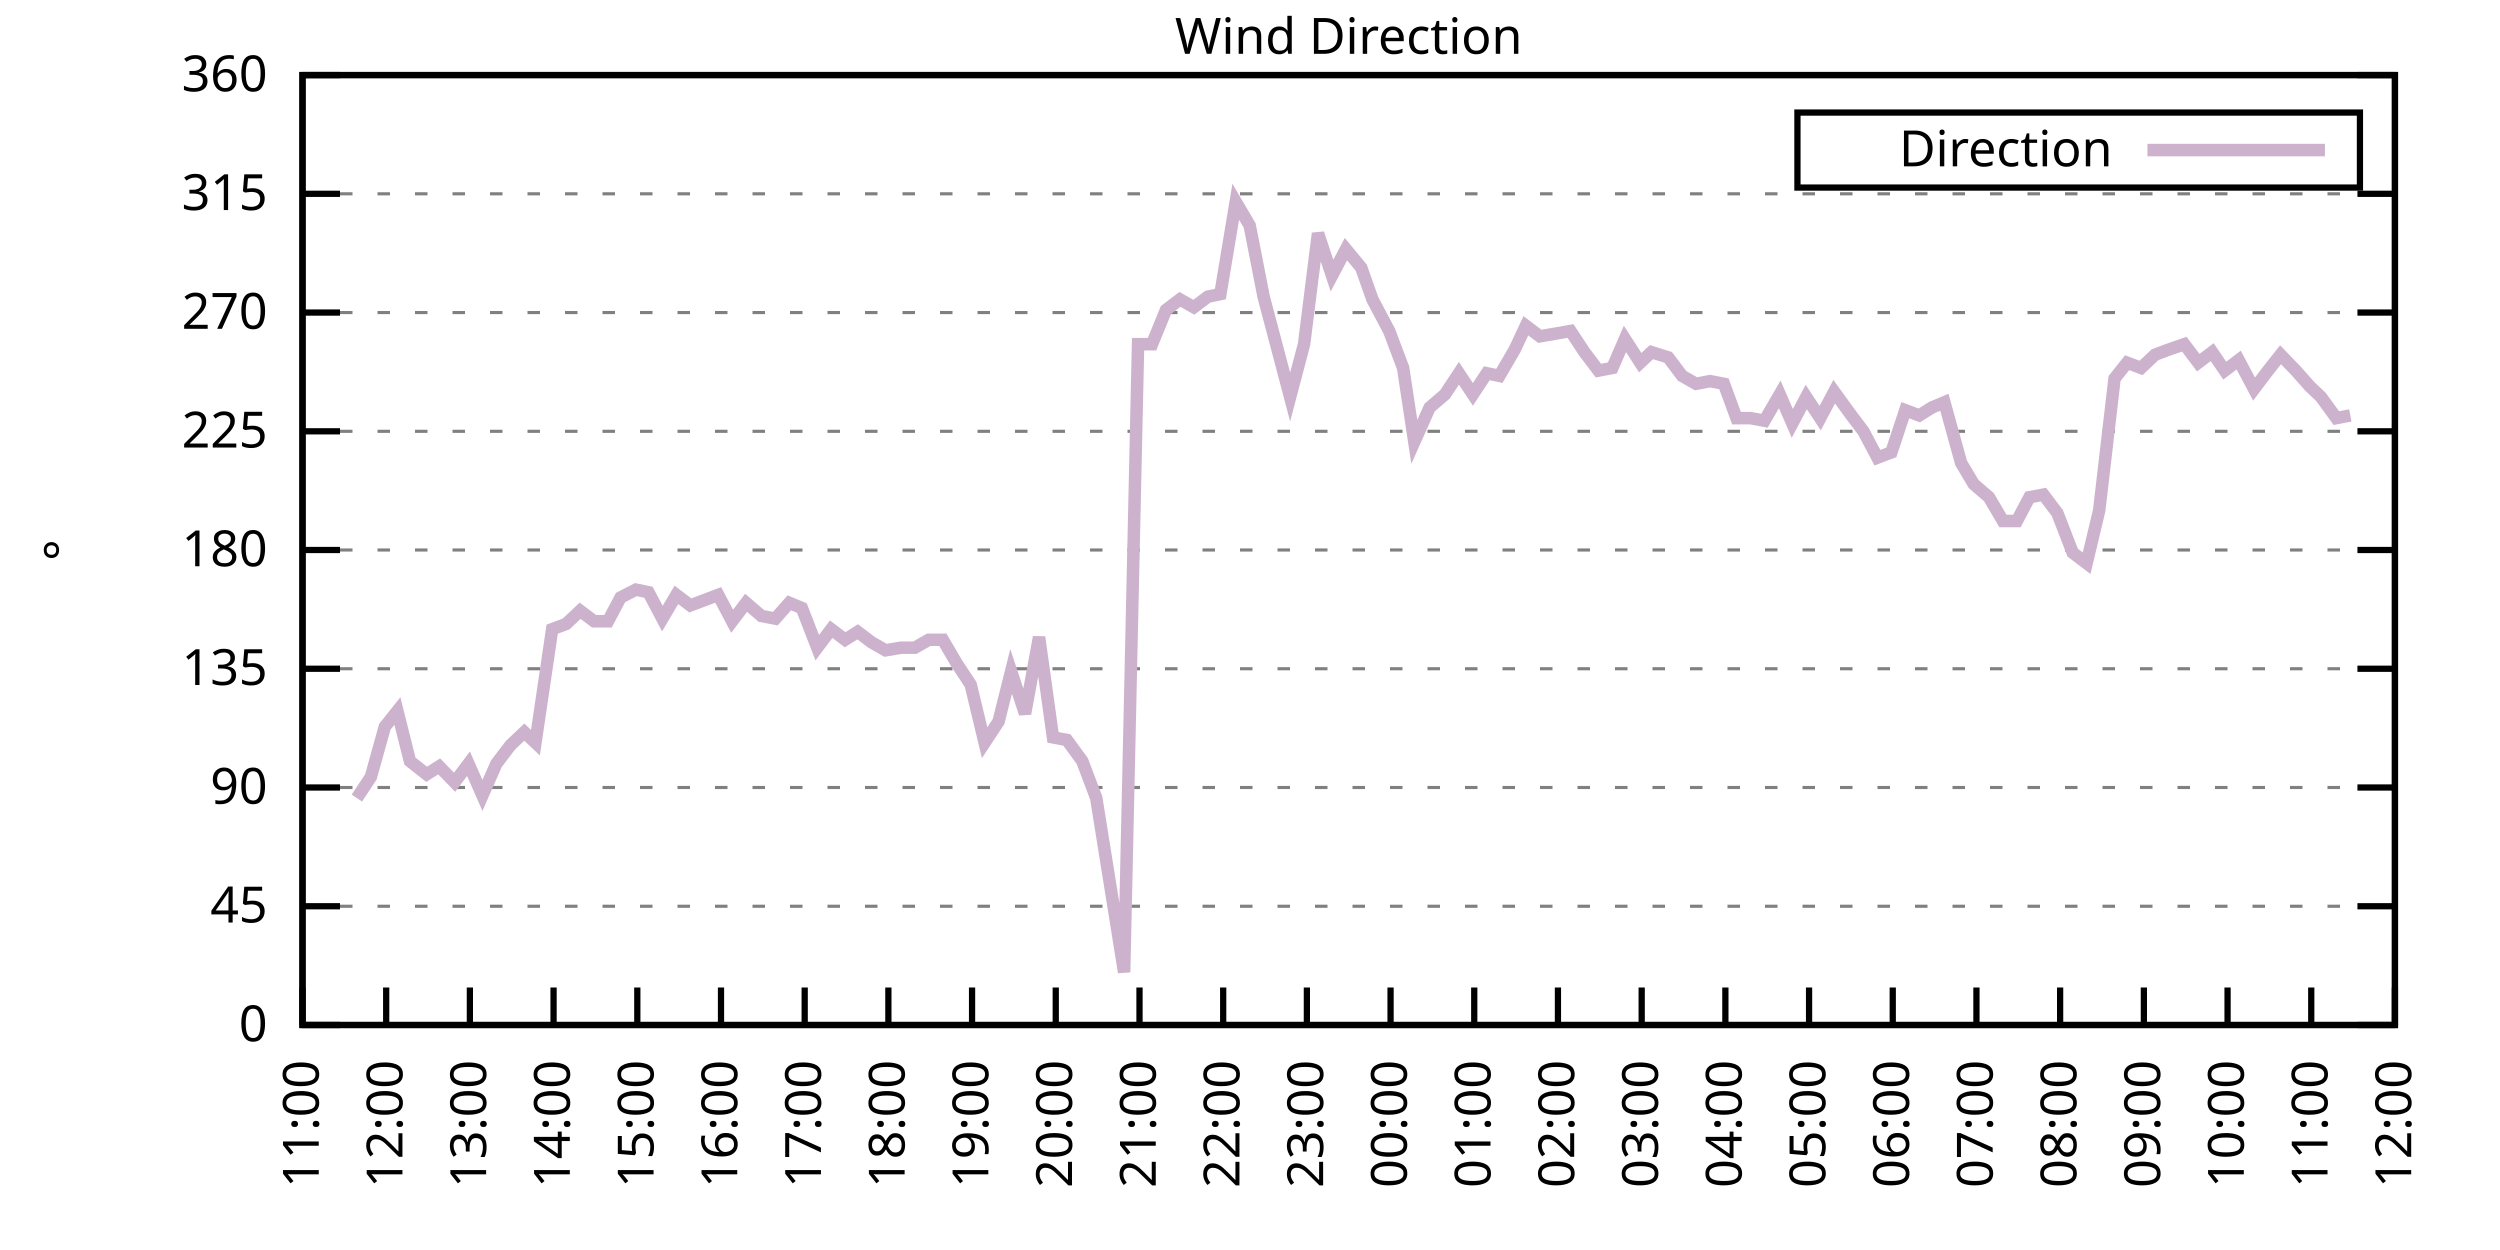
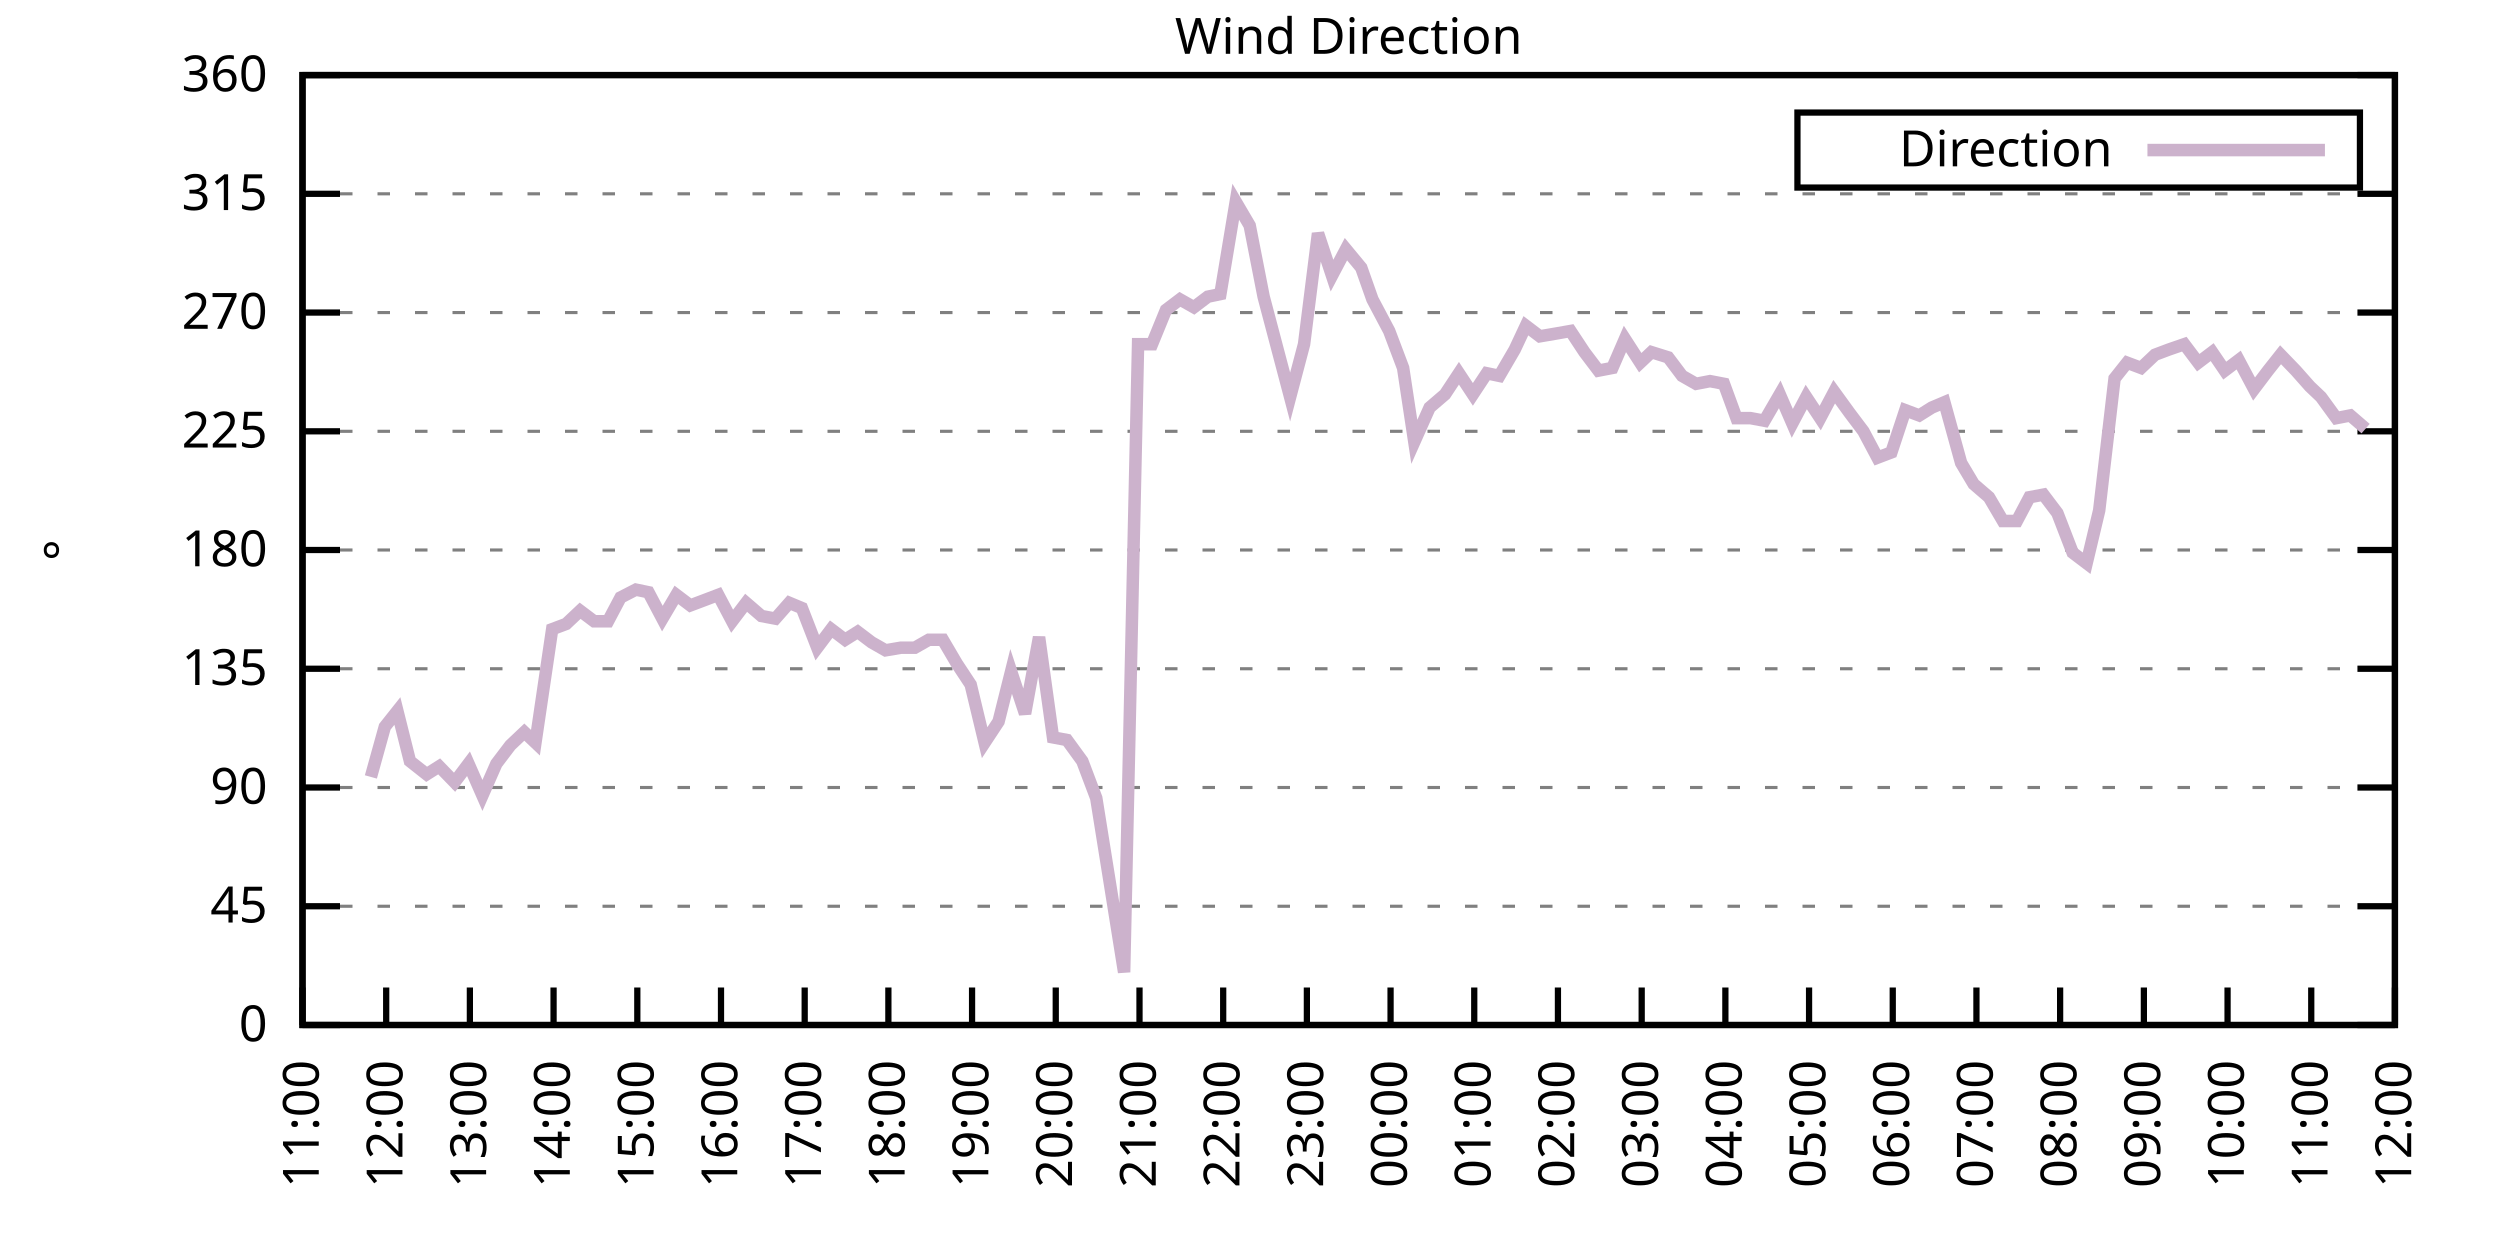
<svg xmlns="http://www.w3.org/2000/svg" xmlns:xlink="http://www.w3.org/1999/xlink" width="400" height="200" viewBox="0 0 400 200">
  <g id="gnuplot_canvas">
    <rect x="0" y="0" width="400" height="200" fill="none" />
    <defs>
      <circle id="gpDot" r="0.5" stroke-width="0.5" stroke="currentColor" />
      <path id="gpPt0" stroke-width="0.333" stroke="currentColor" d="M-1,0 h2 M0,-1 v2" />
      <path id="gpPt1" stroke-width="0.333" stroke="currentColor" d="M-1,-1 L1,1 M1,-1 L-1,1" />
      <path id="gpPt2" stroke-width="0.333" stroke="currentColor" d="M-1,0 L1,0 M0,-1 L0,1 M-1,-1 L1,1 M-1,1 L1,-1" />
      <rect id="gpPt3" stroke-width="0.333" stroke="currentColor" x="-1" y="-1" width="2" height="2" />
      <rect id="gpPt4" stroke-width="0.333" stroke="currentColor" fill="currentColor" x="-1" y="-1" width="2" height="2" />
      <circle id="gpPt5" stroke-width="0.333" stroke="currentColor" cx="0" cy="0" r="1" />
      <use xlink:href="#gpPt5" id="gpPt6" fill="currentColor" stroke="none" />
      <path id="gpPt7" stroke-width="0.333" stroke="currentColor" d="M0,-1.33 L-1.33,0.67 L1.33,0.67 z" />
      <use xlink:href="#gpPt7" id="gpPt8" fill="currentColor" stroke="none" />
      <use xlink:href="#gpPt7" id="gpPt9" stroke="currentColor" transform="rotate(180)" />
      <use xlink:href="#gpPt9" id="gpPt10" fill="currentColor" stroke="none" />
      <use xlink:href="#gpPt3" id="gpPt11" stroke="currentColor" transform="rotate(45)" />
      <use xlink:href="#gpPt11" id="gpPt12" fill="currentColor" stroke="none" />
      <path id="gpPt13" stroke-width="0.333" stroke="currentColor" d="M0,1.330 L1.265,0.411 L0.782,-1.067 L-0.782,-1.076 L-1.265,0.411 z" />
      <use xlink:href="#gpPt13" id="gpPt14" fill="currentColor" stroke="none" />
      <filter id="textbox" filterUnits="objectBoundingBox" x="0" y="0" height="1" width="1">
        <feFlood flood-color="white" flood-opacity="1" result="bgnd" />
        <feComposite in="SourceGraphic" in2="bgnd" operator="atop" />
      </filter>
      <filter id="greybox" filterUnits="objectBoundingBox" x="0" y="0" height="1" width="1">
        <feFlood flood-color="lightgrey" flood-opacity="1" result="grey" />
        <feComposite in="SourceGraphic" in2="grey" operator="atop" />
      </filter>
    </defs>
    <g fill="none" color="white" stroke="currentColor" stroke-width="1.00" stroke-linecap="butt" stroke-linejoin="miter">
</g>
    <g fill="none" color="black" stroke="currentColor" stroke-width="1.00" stroke-linecap="butt" stroke-linejoin="miter">
      <g stroke="none" shape-rendering="crispEdges">
        <polygon fill="rgb(255, 255, 255)" points="48.40,164.00 383.18,164.00 383.18,12.02 48.40,12.02 " />
      </g>
    </g>
    <g fill="none" color="black" stroke="currentColor" stroke-width="1.00" stroke-linecap="butt" stroke-linejoin="miter">
</g>
    <g fill="none" color="black" stroke="black" stroke-width="0.50" stroke-linecap="butt" stroke-linejoin="miter">
</g>
    <g fill="none" color="gray" stroke="currentColor" stroke-width="0.50" stroke-linecap="butt" stroke-linejoin="miter">
      <path stroke="gray" stroke-dasharray="2,4" class="gridline" d="M48.40,164.00 L383.19,164.00  " />
    </g>
    <g fill="none" color="gray" stroke="gray" stroke-width="1.00" stroke-linecap="butt" stroke-linejoin="miter">
</g>
    <g fill="none" color="black" stroke="currentColor" stroke-width="1.00" stroke-linecap="butt" stroke-linejoin="miter">
      <path stroke="black" d="M48.40,164.00 L54.40,164.00 M383.19,164.00 L377.19,164.00  " />
      <g transform="translate(42.80,166.60)" stroke="none" fill="black" font-family="Sans" font-size="8.00" text-anchor="end">
        <text>
          <tspan font-family="Sans"> 0</tspan>
        </text>
      </g>
    </g>
    <g fill="none" color="black" stroke="currentColor" stroke-width="1.00" stroke-linecap="butt" stroke-linejoin="miter">
</g>
    <g fill="none" color="black" stroke="black" stroke-width="0.50" stroke-linecap="butt" stroke-linejoin="miter">
</g>
    <g fill="none" color="gray" stroke="currentColor" stroke-width="0.50" stroke-linecap="butt" stroke-linejoin="miter">
      <path stroke="gray" stroke-dasharray="2,4" class="gridline" d="M48.40,145.00 L383.19,145.00  " />
    </g>
    <g fill="none" color="gray" stroke="gray" stroke-width="1.00" stroke-linecap="butt" stroke-linejoin="miter">
</g>
    <g fill="none" color="black" stroke="currentColor" stroke-width="1.00" stroke-linecap="butt" stroke-linejoin="miter">
      <path stroke="black" d="M48.40,145.00 L54.40,145.00 M383.19,145.00 L377.19,145.00  " />
      <g transform="translate(42.80,147.60)" stroke="none" fill="black" font-family="Sans" font-size="8.00" text-anchor="end">
        <text>
          <tspan font-family="Sans"> 45</tspan>
        </text>
      </g>
    </g>
    <g fill="none" color="black" stroke="currentColor" stroke-width="1.00" stroke-linecap="butt" stroke-linejoin="miter">
</g>
    <g fill="none" color="black" stroke="black" stroke-width="0.50" stroke-linecap="butt" stroke-linejoin="miter">
</g>
    <g fill="none" color="gray" stroke="currentColor" stroke-width="0.50" stroke-linecap="butt" stroke-linejoin="miter">
      <path stroke="gray" stroke-dasharray="2,4" class="gridline" d="M48.40,126.00 L383.19,126.00  " />
    </g>
    <g fill="none" color="gray" stroke="gray" stroke-width="1.00" stroke-linecap="butt" stroke-linejoin="miter">
</g>
    <g fill="none" color="black" stroke="currentColor" stroke-width="1.00" stroke-linecap="butt" stroke-linejoin="miter">
      <path stroke="black" d="M48.40,126.00 L54.40,126.00 M383.19,126.00 L377.19,126.00  " />
      <g transform="translate(42.80,128.60)" stroke="none" fill="black" font-family="Sans" font-size="8.00" text-anchor="end">
        <text>
          <tspan font-family="Sans"> 90</tspan>
        </text>
      </g>
    </g>
    <g fill="none" color="black" stroke="currentColor" stroke-width="1.00" stroke-linecap="butt" stroke-linejoin="miter">
</g>
    <g fill="none" color="black" stroke="black" stroke-width="0.50" stroke-linecap="butt" stroke-linejoin="miter">
</g>
    <g fill="none" color="gray" stroke="currentColor" stroke-width="0.50" stroke-linecap="butt" stroke-linejoin="miter">
      <path stroke="gray" stroke-dasharray="2,4" class="gridline" d="M48.40,107.00 L383.19,107.00  " />
    </g>
    <g fill="none" color="gray" stroke="gray" stroke-width="1.00" stroke-linecap="butt" stroke-linejoin="miter">
</g>
    <g fill="none" color="black" stroke="currentColor" stroke-width="1.00" stroke-linecap="butt" stroke-linejoin="miter">
      <path stroke="black" d="M48.40,107.00 L54.40,107.00 M383.19,107.00 L377.19,107.00  " />
      <g transform="translate(42.80,109.60)" stroke="none" fill="black" font-family="Sans" font-size="8.00" text-anchor="end">
        <text>
          <tspan font-family="Sans"> 135</tspan>
        </text>
      </g>
    </g>
    <g fill="none" color="black" stroke="currentColor" stroke-width="1.00" stroke-linecap="butt" stroke-linejoin="miter">
</g>
    <g fill="none" color="black" stroke="black" stroke-width="0.50" stroke-linecap="butt" stroke-linejoin="miter">
</g>
    <g fill="none" color="gray" stroke="currentColor" stroke-width="0.50" stroke-linecap="butt" stroke-linejoin="miter">
      <path stroke="gray" stroke-dasharray="2,4" class="gridline" d="M48.40,88.00 L383.19,88.00  " />
    </g>
    <g fill="none" color="gray" stroke="gray" stroke-width="1.00" stroke-linecap="butt" stroke-linejoin="miter">
</g>
    <g fill="none" color="black" stroke="currentColor" stroke-width="1.00" stroke-linecap="butt" stroke-linejoin="miter">
      <path stroke="black" d="M48.40,88.00 L54.40,88.00 M383.19,88.00 L377.19,88.00  " />
      <g transform="translate(42.80,90.60)" stroke="none" fill="black" font-family="Sans" font-size="8.00" text-anchor="end">
        <text>
          <tspan font-family="Sans"> 180</tspan>
        </text>
      </g>
    </g>
    <g fill="none" color="black" stroke="currentColor" stroke-width="1.00" stroke-linecap="butt" stroke-linejoin="miter">
</g>
    <g fill="none" color="black" stroke="black" stroke-width="0.50" stroke-linecap="butt" stroke-linejoin="miter">
</g>
    <g fill="none" color="gray" stroke="currentColor" stroke-width="0.50" stroke-linecap="butt" stroke-linejoin="miter">
      <path stroke="gray" stroke-dasharray="2,4" class="gridline" d="M48.40,69.01 L383.19,69.01  " />
    </g>
    <g fill="none" color="gray" stroke="gray" stroke-width="1.00" stroke-linecap="butt" stroke-linejoin="miter">
</g>
    <g fill="none" color="black" stroke="currentColor" stroke-width="1.00" stroke-linecap="butt" stroke-linejoin="miter">
      <path stroke="black" d="M48.40,69.01 L54.40,69.01 M383.19,69.01 L377.19,69.01  " />
      <g transform="translate(42.80,71.61)" stroke="none" fill="black" font-family="Sans" font-size="8.00" text-anchor="end">
        <text>
          <tspan font-family="Sans"> 225</tspan>
        </text>
      </g>
    </g>
    <g fill="none" color="black" stroke="currentColor" stroke-width="1.00" stroke-linecap="butt" stroke-linejoin="miter">
</g>
    <g fill="none" color="black" stroke="black" stroke-width="0.50" stroke-linecap="butt" stroke-linejoin="miter">
</g>
    <g fill="none" color="gray" stroke="currentColor" stroke-width="0.50" stroke-linecap="butt" stroke-linejoin="miter">
      <path stroke="gray" stroke-dasharray="2,4" class="gridline" d="M48.40,50.01 L383.19,50.01  " />
    </g>
    <g fill="none" color="gray" stroke="gray" stroke-width="1.00" stroke-linecap="butt" stroke-linejoin="miter">
</g>
    <g fill="none" color="black" stroke="currentColor" stroke-width="1.00" stroke-linecap="butt" stroke-linejoin="miter">
      <path stroke="black" d="M48.40,50.01 L54.40,50.01 M383.19,50.01 L377.19,50.01  " />
      <g transform="translate(42.80,52.61)" stroke="none" fill="black" font-family="Sans" font-size="8.00" text-anchor="end">
        <text>
          <tspan font-family="Sans"> 270</tspan>
        </text>
      </g>
    </g>
    <g fill="none" color="black" stroke="currentColor" stroke-width="1.00" stroke-linecap="butt" stroke-linejoin="miter">
</g>
    <g fill="none" color="black" stroke="black" stroke-width="0.50" stroke-linecap="butt" stroke-linejoin="miter">
</g>
    <g fill="none" color="gray" stroke="currentColor" stroke-width="0.50" stroke-linecap="butt" stroke-linejoin="miter">
      <path stroke="gray" stroke-dasharray="2,4" class="gridline" d="M48.40,31.01 L383.19,31.01  " />
    </g>
    <g fill="none" color="gray" stroke="gray" stroke-width="1.00" stroke-linecap="butt" stroke-linejoin="miter">
</g>
    <g fill="none" color="black" stroke="currentColor" stroke-width="1.00" stroke-linecap="butt" stroke-linejoin="miter">
      <path stroke="black" d="M48.40,31.01 L54.40,31.01 M383.19,31.01 L377.19,31.01  " />
      <g transform="translate(42.80,33.61)" stroke="none" fill="black" font-family="Sans" font-size="8.00" text-anchor="end">
        <text>
          <tspan font-family="Sans"> 315</tspan>
        </text>
      </g>
    </g>
    <g fill="none" color="black" stroke="currentColor" stroke-width="1.00" stroke-linecap="butt" stroke-linejoin="miter">
</g>
    <g fill="none" color="black" stroke="black" stroke-width="0.50" stroke-linecap="butt" stroke-linejoin="miter">
</g>
    <g fill="none" color="gray" stroke="currentColor" stroke-width="0.50" stroke-linecap="butt" stroke-linejoin="miter">
      <path stroke="gray" stroke-dasharray="2,4" class="gridline" d="M48.40,12.01 L383.19,12.01  " />
    </g>
    <g fill="none" color="gray" stroke="gray" stroke-width="1.00" stroke-linecap="butt" stroke-linejoin="miter">
</g>
    <g fill="none" color="black" stroke="currentColor" stroke-width="1.00" stroke-linecap="butt" stroke-linejoin="miter">
      <path stroke="black" d="M48.40,12.01 L54.40,12.01 M383.19,12.01 L377.19,12.01  " />
      <g transform="translate(42.80,14.61)" stroke="none" fill="black" font-family="Sans" font-size="8.00" text-anchor="end">
        <text>
          <tspan font-family="Sans"> 360</tspan>
        </text>
      </g>
    </g>
    <g fill="none" color="black" stroke="currentColor" stroke-width="1.00" stroke-linecap="butt" stroke-linejoin="miter">
      <path stroke="black" d="M48.40,164.00 L48.40,158.00  " />
      <g transform="translate(51.00,169.60) rotate(270.00)" stroke="none" fill="black" font-family="Sans" font-size="8.00" text-anchor="end">
        <text>
          <tspan font-family="Sans">11:00</tspan>
        </text>
      </g>
    </g>
    <g fill="none" color="black" stroke="currentColor" stroke-width="1.00" stroke-linecap="butt" stroke-linejoin="miter">
      <path stroke="black" d="M61.79,164.00 L61.79,158.00  " />
      <g transform="translate(64.39,169.60) rotate(270.00)" stroke="none" fill="black" font-family="Sans" font-size="8.00" text-anchor="end">
        <text>
          <tspan font-family="Sans">12:00</tspan>
        </text>
      </g>
    </g>
    <g fill="none" color="black" stroke="currentColor" stroke-width="1.00" stroke-linecap="butt" stroke-linejoin="miter">
      <path stroke="black" d="M75.18,164.00 L75.18,158.00  " />
      <g transform="translate(77.78,169.60) rotate(270.00)" stroke="none" fill="black" font-family="Sans" font-size="8.00" text-anchor="end">
        <text>
          <tspan font-family="Sans">13:00</tspan>
        </text>
      </g>
    </g>
    <g fill="none" color="black" stroke="currentColor" stroke-width="1.00" stroke-linecap="butt" stroke-linejoin="miter">
      <path stroke="black" d="M88.57,164.00 L88.57,158.00  " />
      <g transform="translate(91.17,169.60) rotate(270.00)" stroke="none" fill="black" font-family="Sans" font-size="8.00" text-anchor="end">
        <text>
          <tspan font-family="Sans">14:00</tspan>
        </text>
      </g>
    </g>
    <g fill="none" color="black" stroke="currentColor" stroke-width="1.00" stroke-linecap="butt" stroke-linejoin="miter">
      <path stroke="black" d="M101.97,164.00 L101.97,158.00  " />
      <g transform="translate(104.57,169.60) rotate(270.00)" stroke="none" fill="black" font-family="Sans" font-size="8.00" text-anchor="end">
        <text>
          <tspan font-family="Sans">15:00</tspan>
        </text>
      </g>
    </g>
    <g fill="none" color="black" stroke="currentColor" stroke-width="1.00" stroke-linecap="butt" stroke-linejoin="miter">
      <path stroke="black" d="M115.36,164.00 L115.36,158.00  " />
      <g transform="translate(117.96,169.60) rotate(270.00)" stroke="none" fill="black" font-family="Sans" font-size="8.00" text-anchor="end">
        <text>
          <tspan font-family="Sans">16:00</tspan>
        </text>
      </g>
    </g>
    <g fill="none" color="black" stroke="currentColor" stroke-width="1.00" stroke-linecap="butt" stroke-linejoin="miter">
      <path stroke="black" d="M128.75,164.00 L128.75,158.00  " />
      <g transform="translate(131.35,169.60) rotate(270.00)" stroke="none" fill="black" font-family="Sans" font-size="8.00" text-anchor="end">
        <text>
          <tspan font-family="Sans">17:00</tspan>
        </text>
      </g>
    </g>
    <g fill="none" color="black" stroke="currentColor" stroke-width="1.00" stroke-linecap="butt" stroke-linejoin="miter">
      <path stroke="black" d="M142.14,164.00 L142.14,158.00  " />
      <g transform="translate(144.74,169.60) rotate(270.00)" stroke="none" fill="black" font-family="Sans" font-size="8.00" text-anchor="end">
        <text>
          <tspan font-family="Sans">18:00</tspan>
        </text>
      </g>
    </g>
    <g fill="none" color="black" stroke="currentColor" stroke-width="1.00" stroke-linecap="butt" stroke-linejoin="miter">
      <path stroke="black" d="M155.53,164.00 L155.53,158.00  " />
      <g transform="translate(158.13,169.60) rotate(270.00)" stroke="none" fill="black" font-family="Sans" font-size="8.00" text-anchor="end">
        <text>
          <tspan font-family="Sans">19:00</tspan>
        </text>
      </g>
    </g>
    <g fill="none" color="black" stroke="currentColor" stroke-width="1.00" stroke-linecap="butt" stroke-linejoin="miter">
      <path stroke="black" d="M168.92,164.00 L168.92,158.00  " />
      <g transform="translate(171.52,169.60) rotate(270.00)" stroke="none" fill="black" font-family="Sans" font-size="8.00" text-anchor="end">
        <text>
          <tspan font-family="Sans">20:00</tspan>
        </text>
      </g>
    </g>
    <g fill="none" color="black" stroke="currentColor" stroke-width="1.00" stroke-linecap="butt" stroke-linejoin="miter">
      <path stroke="black" d="M182.32,164.00 L182.32,158.00  " />
      <g transform="translate(184.92,169.60) rotate(270.00)" stroke="none" fill="black" font-family="Sans" font-size="8.00" text-anchor="end">
        <text>
          <tspan font-family="Sans">21:00</tspan>
        </text>
      </g>
    </g>
    <g fill="none" color="black" stroke="currentColor" stroke-width="1.00" stroke-linecap="butt" stroke-linejoin="miter">
      <path stroke="black" d="M195.71,164.00 L195.71,158.00  " />
      <g transform="translate(198.31,169.60) rotate(270.00)" stroke="none" fill="black" font-family="Sans" font-size="8.00" text-anchor="end">
        <text>
          <tspan font-family="Sans">22:00</tspan>
        </text>
      </g>
    </g>
    <g fill="none" color="black" stroke="currentColor" stroke-width="1.00" stroke-linecap="butt" stroke-linejoin="miter">
      <path stroke="black" d="M209.10,164.00 L209.10,158.00  " />
      <g transform="translate(211.70,169.60) rotate(270.00)" stroke="none" fill="black" font-family="Sans" font-size="8.00" text-anchor="end">
        <text>
          <tspan font-family="Sans">23:00</tspan>
        </text>
      </g>
    </g>
    <g fill="none" color="black" stroke="currentColor" stroke-width="1.00" stroke-linecap="butt" stroke-linejoin="miter">
      <path stroke="black" d="M222.49,164.00 L222.49,158.00  " />
      <g transform="translate(225.09,169.60) rotate(270.00)" stroke="none" fill="black" font-family="Sans" font-size="8.00" text-anchor="end">
        <text>
          <tspan font-family="Sans">00:00</tspan>
        </text>
      </g>
    </g>
    <g fill="none" color="black" stroke="currentColor" stroke-width="1.00" stroke-linecap="butt" stroke-linejoin="miter">
      <path stroke="black" d="M235.88,164.00 L235.88,158.00  " />
      <g transform="translate(238.48,169.60) rotate(270.00)" stroke="none" fill="black" font-family="Sans" font-size="8.00" text-anchor="end">
        <text>
          <tspan font-family="Sans">01:00</tspan>
        </text>
      </g>
    </g>
    <g fill="none" color="black" stroke="currentColor" stroke-width="1.00" stroke-linecap="butt" stroke-linejoin="miter">
      <path stroke="black" d="M249.27,164.00 L249.27,158.00  " />
      <g transform="translate(251.87,169.60) rotate(270.00)" stroke="none" fill="black" font-family="Sans" font-size="8.00" text-anchor="end">
        <text>
          <tspan font-family="Sans">02:00</tspan>
        </text>
      </g>
    </g>
    <g fill="none" color="black" stroke="currentColor" stroke-width="1.00" stroke-linecap="butt" stroke-linejoin="miter">
      <path stroke="black" d="M262.67,164.00 L262.67,158.00  " />
      <g transform="translate(265.27,169.60) rotate(270.00)" stroke="none" fill="black" font-family="Sans" font-size="8.00" text-anchor="end">
        <text>
          <tspan font-family="Sans">03:00</tspan>
        </text>
      </g>
    </g>
    <g fill="none" color="black" stroke="currentColor" stroke-width="1.00" stroke-linecap="butt" stroke-linejoin="miter">
      <path stroke="black" d="M276.06,164.00 L276.06,158.00  " />
      <g transform="translate(278.66,169.60) rotate(270.00)" stroke="none" fill="black" font-family="Sans" font-size="8.00" text-anchor="end">
        <text>
          <tspan font-family="Sans">04:00</tspan>
        </text>
      </g>
    </g>
    <g fill="none" color="black" stroke="currentColor" stroke-width="1.00" stroke-linecap="butt" stroke-linejoin="miter">
      <path stroke="black" d="M289.45,164.00 L289.45,158.00  " />
      <g transform="translate(292.05,169.60) rotate(270.00)" stroke="none" fill="black" font-family="Sans" font-size="8.00" text-anchor="end">
        <text>
          <tspan font-family="Sans">05:00</tspan>
        </text>
      </g>
    </g>
    <g fill="none" color="black" stroke="currentColor" stroke-width="1.00" stroke-linecap="butt" stroke-linejoin="miter">
      <path stroke="black" d="M302.84,164.00 L302.84,158.00  " />
      <g transform="translate(305.44,169.60) rotate(270.00)" stroke="none" fill="black" font-family="Sans" font-size="8.00" text-anchor="end">
        <text>
          <tspan font-family="Sans">06:00</tspan>
        </text>
      </g>
    </g>
    <g fill="none" color="black" stroke="currentColor" stroke-width="1.00" stroke-linecap="butt" stroke-linejoin="miter">
      <path stroke="black" d="M316.23,164.00 L316.23,158.00  " />
      <g transform="translate(318.83,169.60) rotate(270.00)" stroke="none" fill="black" font-family="Sans" font-size="8.00" text-anchor="end">
        <text>
          <tspan font-family="Sans">07:00</tspan>
        </text>
      </g>
    </g>
    <g fill="none" color="black" stroke="currentColor" stroke-width="1.00" stroke-linecap="butt" stroke-linejoin="miter">
      <path stroke="black" d="M329.62,164.00 L329.62,158.00  " />
      <g transform="translate(332.22,169.60) rotate(270.00)" stroke="none" fill="black" font-family="Sans" font-size="8.00" text-anchor="end">
        <text>
          <tspan font-family="Sans">08:00</tspan>
        </text>
      </g>
    </g>
    <g fill="none" color="black" stroke="currentColor" stroke-width="1.00" stroke-linecap="butt" stroke-linejoin="miter">
      <path stroke="black" d="M343.02,164.00 L343.02,158.00  " />
      <g transform="translate(345.62,169.60) rotate(270.00)" stroke="none" fill="black" font-family="Sans" font-size="8.00" text-anchor="end">
        <text>
          <tspan font-family="Sans">09:00</tspan>
        </text>
      </g>
    </g>
    <g fill="none" color="black" stroke="currentColor" stroke-width="1.00" stroke-linecap="butt" stroke-linejoin="miter">
      <path stroke="black" d="M356.41,164.00 L356.41,158.00  " />
      <g transform="translate(359.01,169.60) rotate(270.00)" stroke="none" fill="black" font-family="Sans" font-size="8.00" text-anchor="end">
        <text>
          <tspan font-family="Sans">10:00</tspan>
        </text>
      </g>
    </g>
    <g fill="none" color="black" stroke="currentColor" stroke-width="1.00" stroke-linecap="butt" stroke-linejoin="miter">
      <path stroke="black" d="M369.80,164.00 L369.80,158.00  " />
      <g transform="translate(372.40,169.60) rotate(270.00)" stroke="none" fill="black" font-family="Sans" font-size="8.00" text-anchor="end">
        <text>
          <tspan font-family="Sans">11:00</tspan>
        </text>
      </g>
    </g>
    <g fill="none" color="black" stroke="currentColor" stroke-width="1.00" stroke-linecap="butt" stroke-linejoin="miter">
      <path stroke="black" d="M383.19,164.00 L383.19,158.00  " />
      <g transform="translate(385.79,169.60) rotate(270.00)" stroke="none" fill="black" font-family="Sans" font-size="8.00" text-anchor="end">
        <text>
          <tspan font-family="Sans">12:00</tspan>
        </text>
      </g>
    </g>
    <g fill="none" color="black" stroke="currentColor" stroke-width="1.00" stroke-linecap="butt" stroke-linejoin="miter">
</g>
    <g fill="none" color="black" stroke="currentColor" stroke-width="1.00" stroke-linecap="butt" stroke-linejoin="miter">
      <path stroke="black" d="M48.40,12.01 L48.40,164.00 L383.19,164.00 L383.19,12.01 L48.40,12.01 Z  " />
    </g>
    <g fill="none" color="black" stroke="currentColor" stroke-width="1.00" stroke-linecap="butt" stroke-linejoin="miter">
</g>
    <g fill="none" color="black" stroke="currentColor" stroke-width="1.00" stroke-linecap="butt" stroke-linejoin="miter">
      <path stroke="black" d="M287.59,30.01 L287.59,18.01 L377.59,18.01 L377.59,30.01 L287.59,30.01 Z  " />
    </g>
    <g id="Wind_direction_plot_1">
      <g fill="none" color="white" stroke="black" stroke-width="2.00" stroke-linecap="butt" stroke-linejoin="miter">
</g>
      <g fill="none" color="black" stroke="currentColor" stroke-width="2.00" stroke-linecap="butt" stroke-linejoin="miter">
        <g transform="translate(337.99,26.61)" stroke="none" fill="black" font-family="Sans" font-size="8.00" text-anchor="end">
          <text>
            <tspan font-family="Sans">Direction</tspan>
          </text>
        </g>
      </g>
      <g fill="none" color="black" stroke="currentColor" stroke-width="2.00" stroke-linecap="butt" stroke-linejoin="miter">
-         <path stroke="rgb(204, 178, 204)" d="M343.59,24.01 L371.99,24.01 M57.10,127.69 L59.34,124.31 L61.57,116.29 L63.58,113.76 L65.59,121.78 L68.26,123.89   L70.27,122.62 L72.73,125.16 L74.96,122.20 L77.19,127.27 L79.42,122.20 L81.66,119.25 L83.89,117.14 L85.67,118.83   L88.35,100.67 L90.58,99.83 L92.82,97.72 L95.05,99.40 L97.28,99.40 L99.29,95.60 L101.74,94.34 L103.75,94.76   L105.98,98.98 L108.22,95.18 L110.45,96.87 L112.68,96.03 L114.91,95.18 L117.14,99.40 L119.38,96.45 L121.83,98.56   L124.06,98.98 L126.29,96.45 L128.30,97.29 L130.76,103.63 L132.99,100.67 L135.22,102.36 L137.23,101.09 L139.46,102.78   L141.69,104.05 L144.15,103.63 L146.38,103.63 L148.61,102.36 L150.85,102.36 L153.08,106.16 L155.31,109.54 L157.54,118.83   L159.77,115.45 L161.78,107.43 L164.01,114.18 L166.25,101.94 L168.48,117.98 L170.71,118.40 L173.17,121.78 L175.40,127.69   L177.63,141.62 L179.86,155.56 L182.09,55.07 L184.32,55.07 L186.56,49.59 L188.79,47.90 L191.02,49.16 L193.25,47.47   L195.26,47.05 L197.72,32.28 L199.95,36.08 L202.18,47.47 L204.19,55.07 L206.42,63.52 L208.65,55.07 L210.88,37.34   L213.12,44.10 L215.35,39.87 L217.80,42.83 L219.59,47.90 L222.27,52.96 L224.50,58.87 L226.29,70.70 L228.74,65.21   L231.20,63.10 L233.43,59.72 L235.66,63.10 L237.89,59.72 L239.90,60.14 L242.36,55.92 L244.14,52.12 L246.37,53.81   L248.83,53.39 L251.28,52.96 L253.51,56.34 L255.75,59.30 L257.98,58.87 L259.99,54.23 L262.44,58.03 L264.23,56.34   L266.91,57.18 L269.14,60.14 L271.37,61.41 L273.60,60.98 L275.83,61.41 L277.84,66.90 L280.07,66.90 L282.31,67.32   L284.76,63.10 L286.77,67.74 L289.00,63.52 L291.23,66.90 L293.47,62.67 L295.92,66.05 L298.15,69.01 L300.39,73.23   L302.62,72.38 L304.85,65.63 L307.08,66.47 L309.09,65.21 L311.10,64.36 L313.78,74.07 L315.79,77.45 L318.24,79.56   L320.47,83.36 L322.70,83.36 L324.71,79.56 L326.95,79.14 L329.18,82.09 L331.63,88.43 L333.86,90.12 L335.87,81.67   L338.33,60.56 L340.34,58.03 L342.57,58.87 L344.80,56.76 L347.03,55.92 L349.49,55.07 L351.72,58.03 L353.95,56.34   L355.96,59.30 L358.19,57.61 L360.65,62.25 L362.88,59.30 L364.89,56.76 L367.34,59.30 L369.58,61.83 L371.36,63.52   L373.82,66.90 L376.05,66.47  " />
+         <path stroke="rgb(204, 178, 204)" d="M343.59,24.01 L371.99,24.01 M59.34,124.31 L61.57,116.29 L63.58,113.76 L65.59,121.78 L68.26,123.89 L70.27,122.62   L72.73,125.16 L74.96,122.20 L77.19,127.27 L79.42,122.20 L81.66,119.25 L83.89,117.14 L85.67,118.83 L88.35,100.67   L90.58,99.83 L92.82,97.72 L95.05,99.40 L97.28,99.40 L99.29,95.60 L101.74,94.34 L103.75,94.76 L105.98,98.98   L108.22,95.18 L110.45,96.87 L112.68,96.03 L114.91,95.18 L117.14,99.40 L119.38,96.45 L121.83,98.56 L124.06,98.98   L126.29,96.45 L128.30,97.29 L130.76,103.63 L132.99,100.67 L135.22,102.36 L137.23,101.09 L139.46,102.78 L141.69,104.05   L144.15,103.63 L146.38,103.63 L148.61,102.36 L150.85,102.36 L153.08,106.16 L155.31,109.54 L157.54,118.83 L159.77,115.45   L161.78,107.43 L164.01,114.18 L166.25,101.94 L168.48,117.98 L170.71,118.40 L173.17,121.78 L175.40,127.69 L177.63,141.62   L179.86,155.56 L182.09,55.07 L184.32,55.07 L186.56,49.59 L188.79,47.90 L191.02,49.16 L193.25,47.47 L195.26,47.05   L197.72,32.28 L199.95,36.08 L202.18,47.47 L204.19,55.07 L206.42,63.52 L208.65,55.07 L210.88,37.34 L213.12,44.10   L215.35,39.87 L217.80,42.83 L219.59,47.90 L222.27,52.96 L224.50,58.87 L226.29,70.70 L228.74,65.21 L231.20,63.10   L233.43,59.72 L235.66,63.10 L237.89,59.72 L239.90,60.14 L242.36,55.92 L244.14,52.12 L246.37,53.81 L248.83,53.39   L251.28,52.96 L253.51,56.34 L255.75,59.30 L257.98,58.87 L259.99,54.23 L262.44,58.03 L264.23,56.34 L266.91,57.18   L269.14,60.14 L271.37,61.41 L273.60,60.98 L275.83,61.41 L277.84,66.90 L280.07,66.90 L282.31,67.32 L284.76,63.10   L286.77,67.74 L289.00,63.52 L291.23,66.90 L293.47,62.67 L295.92,66.05 L298.15,69.01 L300.39,73.23 L302.62,72.38   L304.85,65.63 L307.08,66.47 L309.09,65.21 L311.10,64.36 L313.78,74.07 L315.79,77.45 L318.24,79.56 L320.47,83.36   L322.70,83.36 L324.71,79.56 L326.95,79.14 L329.18,82.09 L331.63,88.43 L333.86,90.12 L335.87,81.67 L338.33,60.56   L340.34,58.03 L342.57,58.87 L344.80,56.76 L347.03,55.92 L349.49,55.07 L351.72,58.03 L353.95,56.34 L355.96,59.30   L358.19,57.61 L360.65,62.25 L362.88,59.30 L364.89,56.76 L367.34,59.30 L369.58,61.83 L371.36,63.52 L373.82,66.90   L376.05,66.47 L378.50,68.58  " />
      </g>
    </g>
    <g fill="none" color="black" stroke="currentColor" stroke-width="2.00" stroke-linecap="butt" stroke-linejoin="miter">
</g>
    <g fill="none" color="black" stroke="black" stroke-width="1.00" stroke-linecap="butt" stroke-linejoin="miter">
</g>
    <g fill="none" color="black" stroke="currentColor" stroke-width="1.00" stroke-linecap="butt" stroke-linejoin="miter">
      <path stroke="black" d="M48.40,12.01 L48.40,164.00 L383.19,164.00 L383.19,12.01 L48.40,12.01 Z  " />
      <g transform="translate(12.80,88.01) rotate(270.00)" stroke="none" fill="black" font-family="Sans" font-size="8.00" text-anchor="middle">
        <text>
          <tspan font-family="Sans">°</tspan>
        </text>
      </g>
    </g>
    <g fill="none" color="black" stroke="currentColor" stroke-width="1.00" stroke-linecap="butt" stroke-linejoin="miter">
</g>
    <g fill="none" color="black" stroke="currentColor" stroke-width="1.00" stroke-linecap="butt" stroke-linejoin="miter">
      <g transform="translate(215.79,8.61)" stroke="none" fill="black" font-family="Sans" font-size="8.00" text-anchor="middle">
        <text>
          <tspan font-family="Sans">Wind Direction</tspan>
        </text>
      </g>
    </g>
    <g fill="none" color="black" stroke="currentColor" stroke-width="1.00" stroke-linecap="butt" stroke-linejoin="miter">
</g>
  </g>
</svg>
